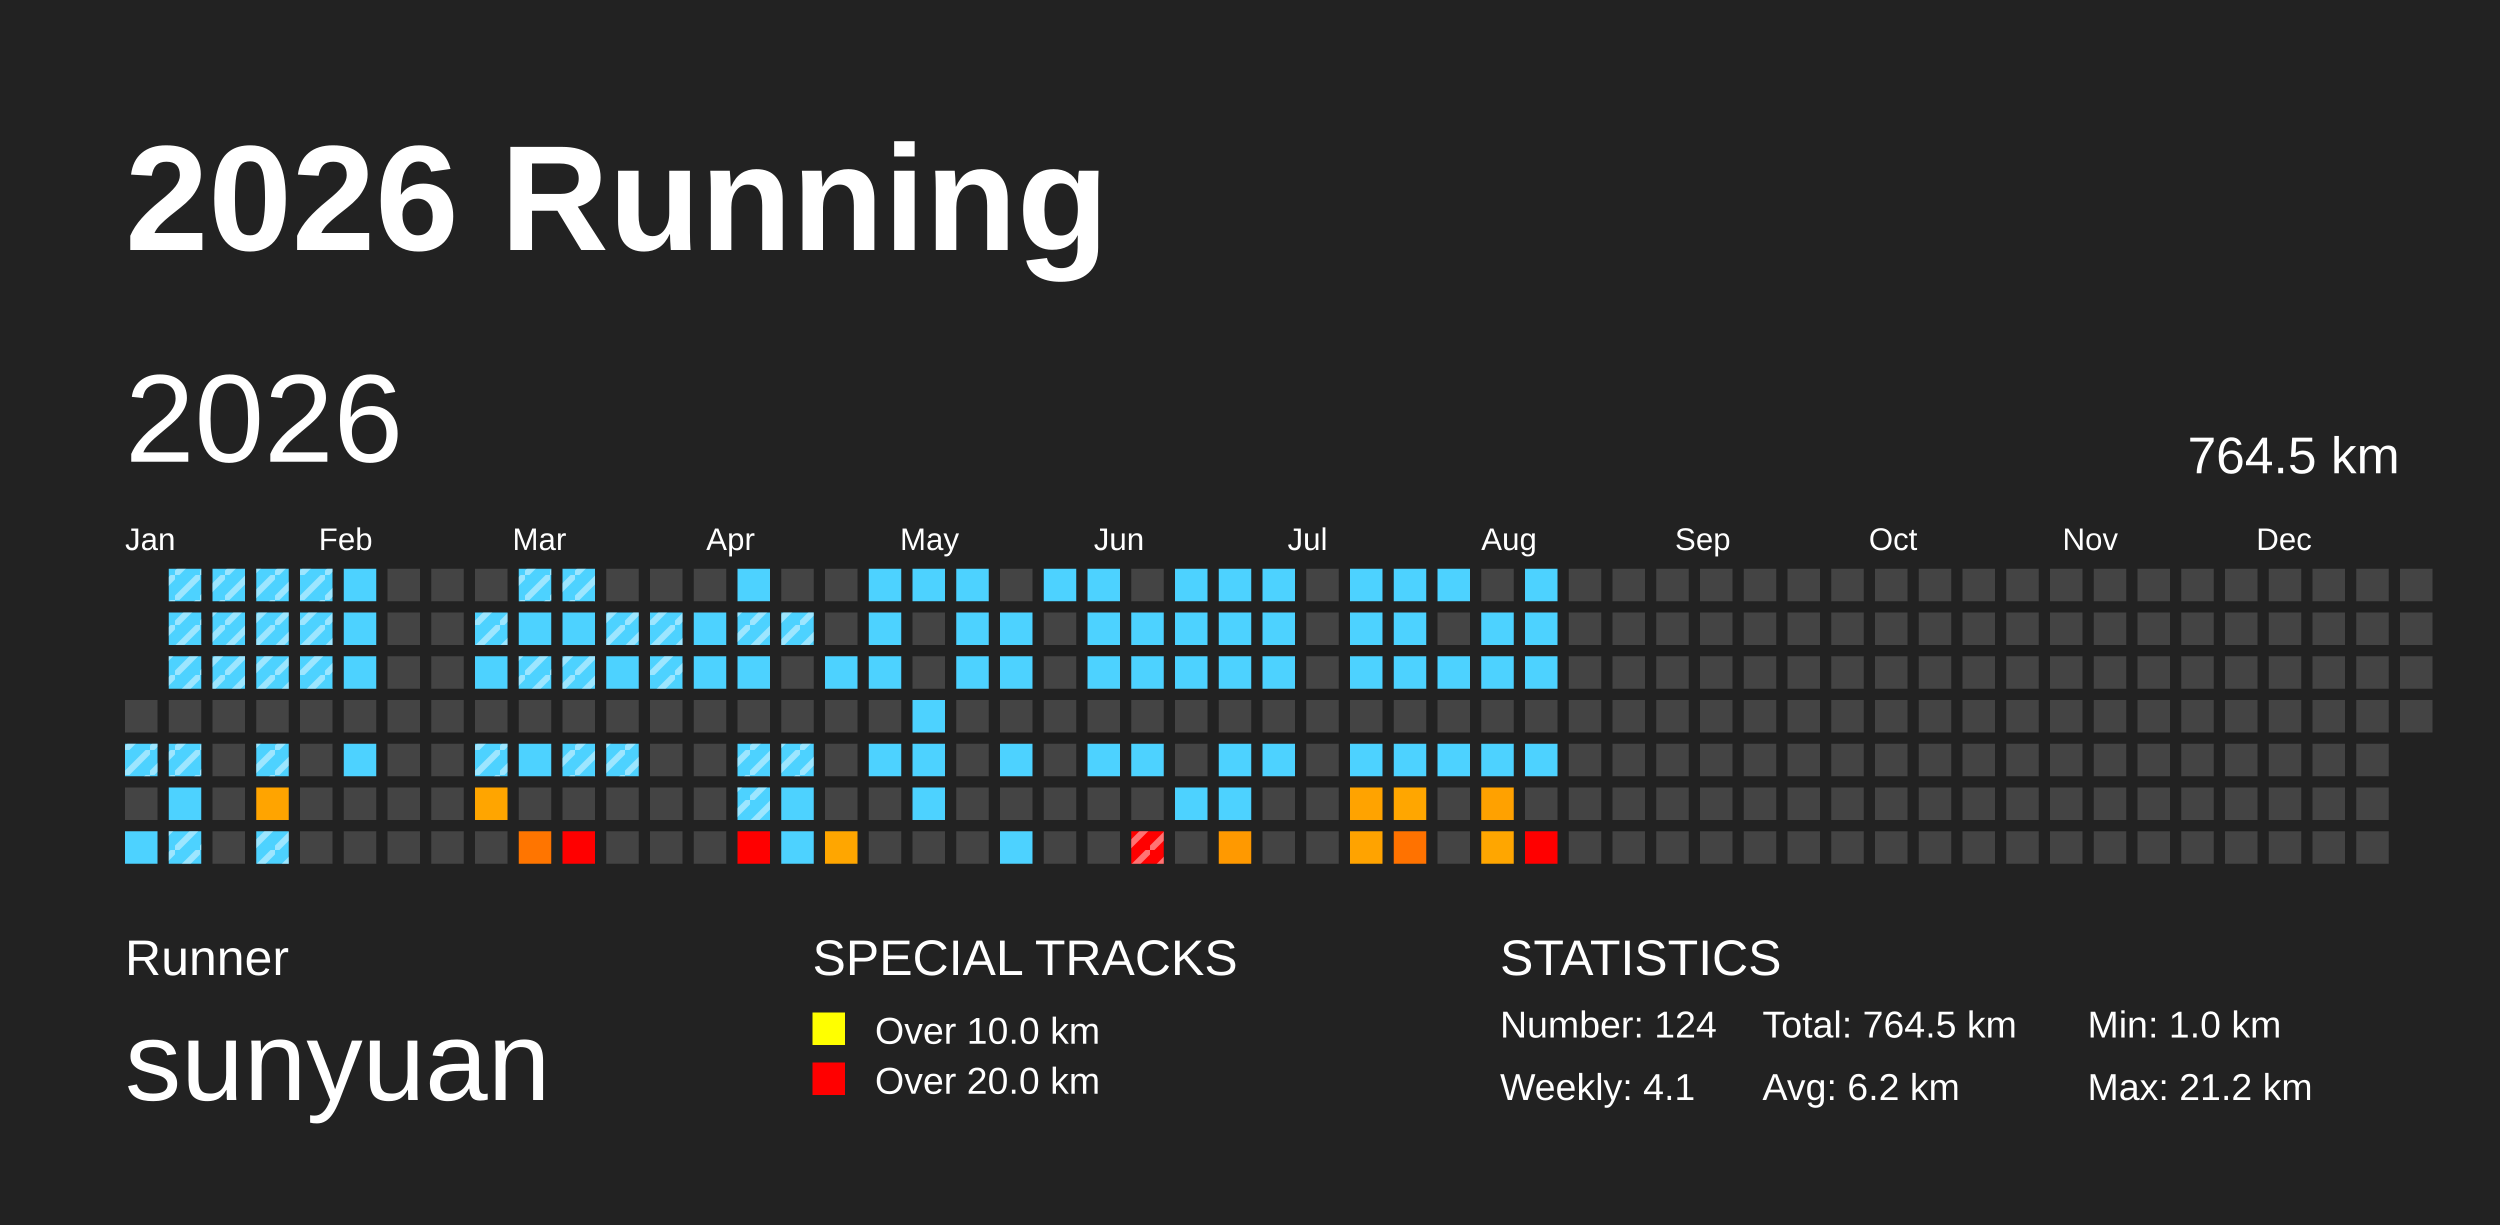
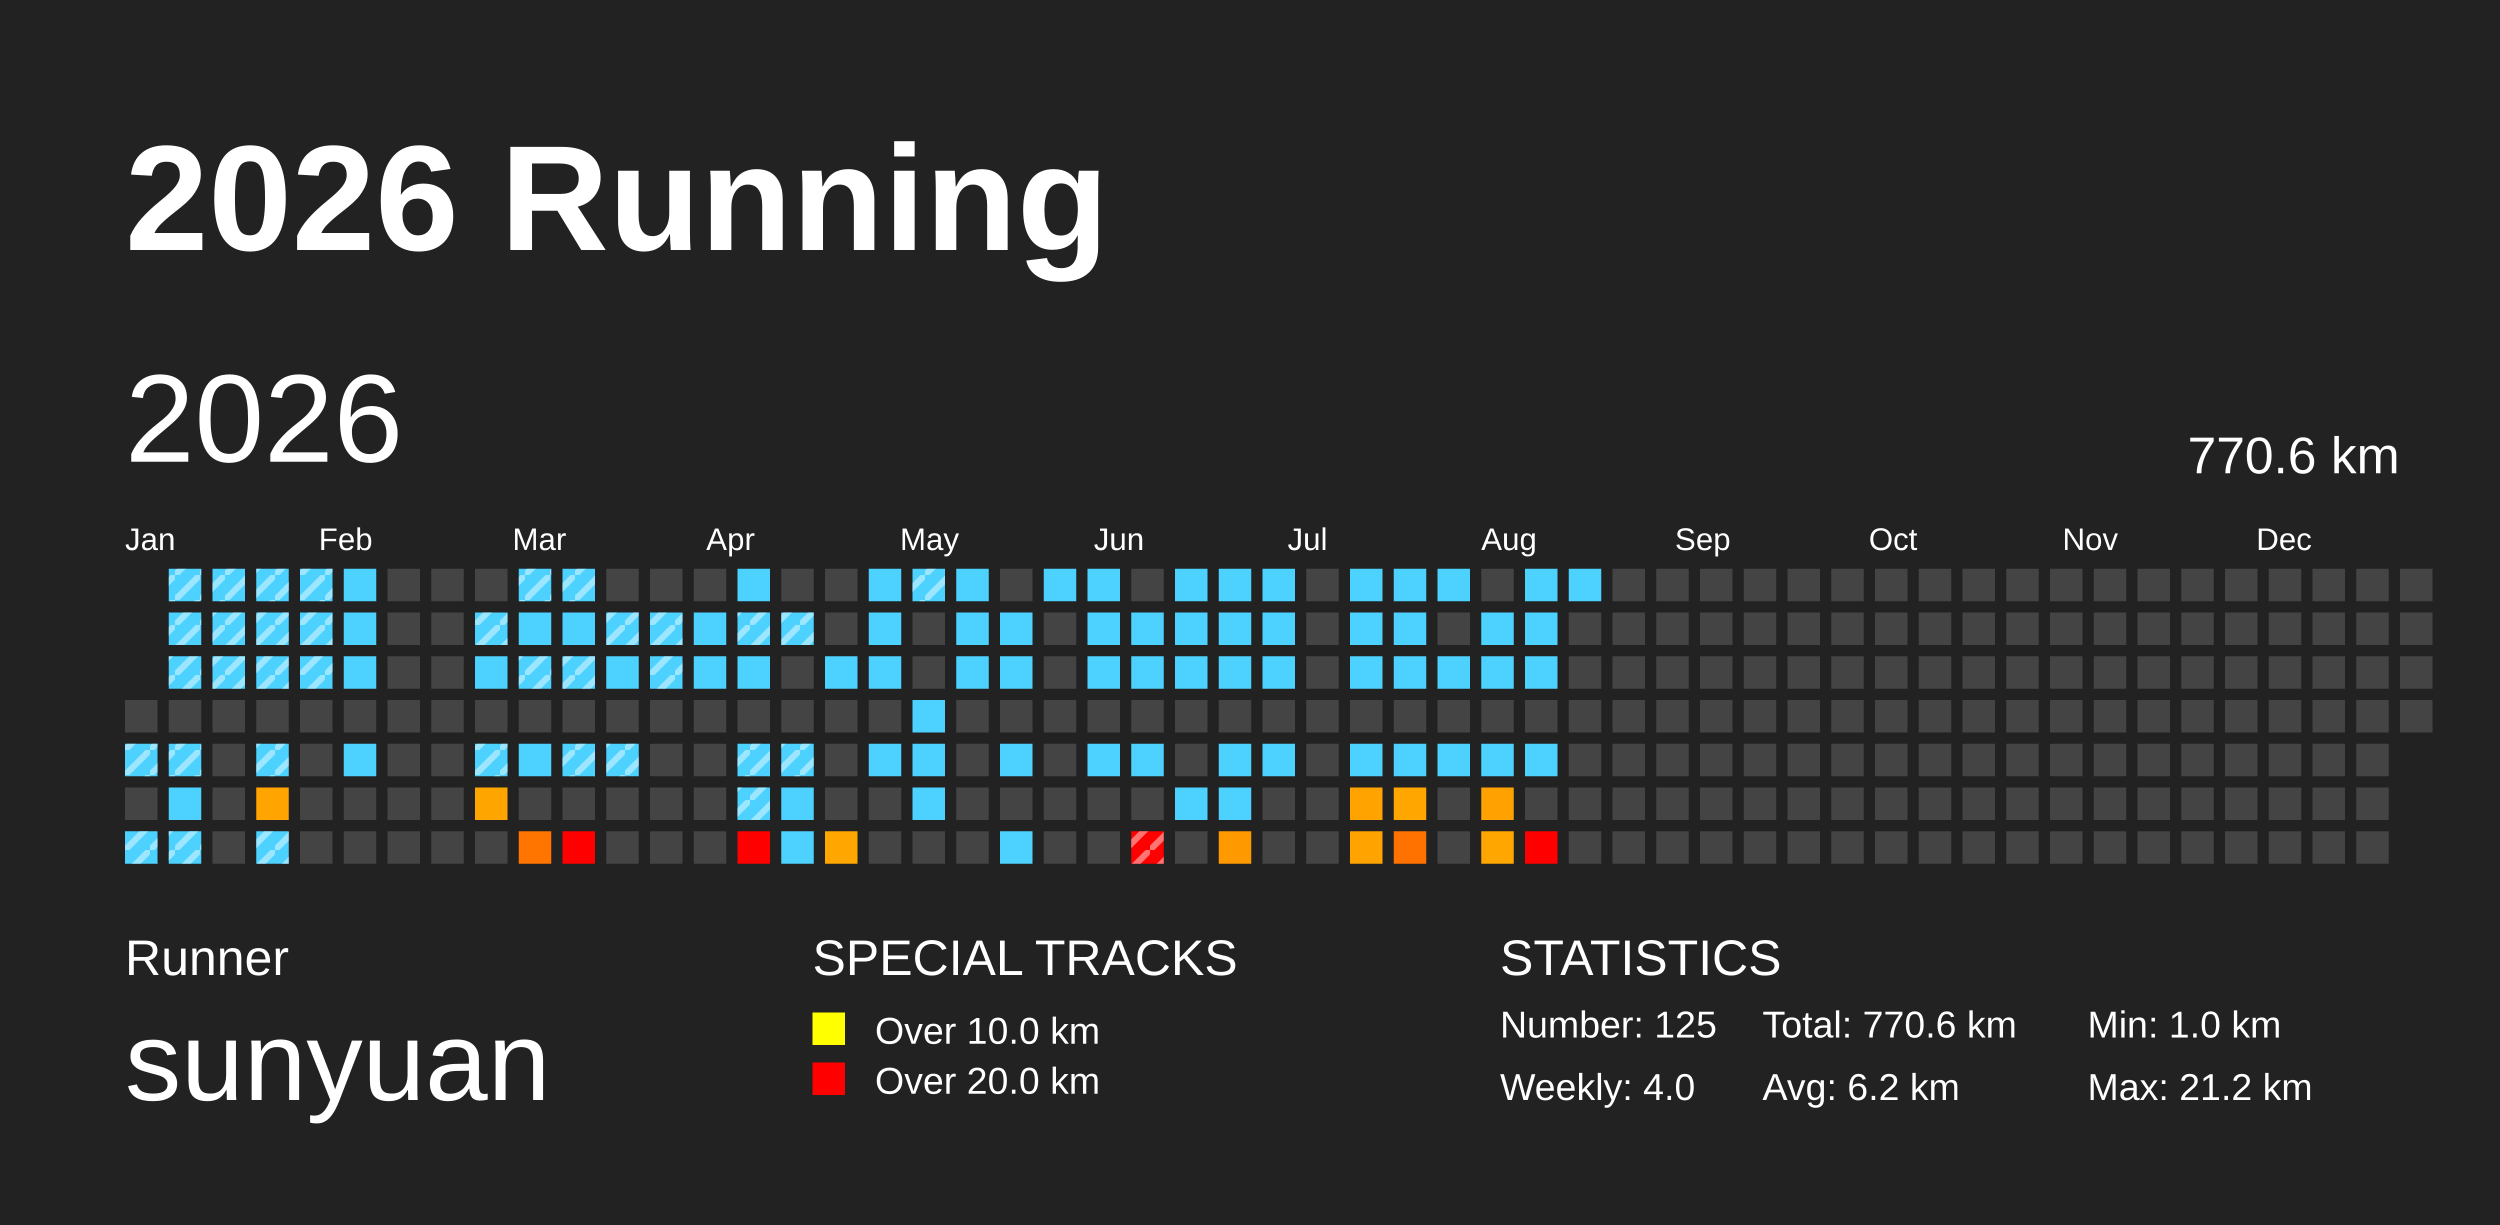
<svg xmlns="http://www.w3.org/2000/svg" baseProfile="full" height="98mm" version="1.1" viewBox="0,0,200,98" width="200mm">
  <defs>
    <pattern height="2" id="indoor-stripe" patternUnits="userSpaceOnUse" width="2">
      <line stroke="white" stroke-opacity="0.45" stroke-width="0.5" x1="0" x2="2" y1="2" y2="0" />
    </pattern>
  </defs>
  <rect fill="#222222" height="98" width="200" x="0" y="0" />
  <text fill="#FFFFFF" style="font-size:12px; font-family:Arial; font-weight:bold;" x="10" y="20">2026 Running</text>
  <text fill="#FFFFFF" style="font-size:4px; font-family:Arial" x="10" y="78">Runner</text>
  <text fill="#FFFFFF" style="font-size:9px; font-family:Arial" x="10" y="88">sunyuan</text>
  <text fill="#FFFFFF" style="font-size:4px; font-family:Arial" x="65" y="78">SPECIAL TRACKS</text>
  <rect fill="yellow" height="2.6" width="2.6" x="65" y="81" />
  <text fill="#FFFFFF" style="font-size:3px; font-family:Arial" x="70" y="83.5">Over 10.0 km</text>
  <rect fill="red" height="2.6" width="2.6" x="65" y="85" />
  <text fill="#FFFFFF" style="font-size:3px; font-family:Arial" x="70" y="87.5">Over 20.0 km</text>
  <text fill="#FFFFFF" style="font-size:4px; font-family:Arial" x="120" y="78">STATISTICS</text>
-   <text fill="#FFFFFF" style="font-size:3px; font-family:Arial" x="120" y="83">Number: 124</text>
-   <text fill="#FFFFFF" style="font-size:3px; font-family:Arial" x="120" y="88">Weekly: 4.1</text>
-   <text fill="#FFFFFF" style="font-size:3px; font-family:Arial" x="141" y="83">Total: 764.5 km</text>
+   <text fill="#FFFFFF" style="font-size:3px; font-family:Arial" x="120" y="83">Number: 125</text>
+   <text fill="#FFFFFF" style="font-size:3px; font-family:Arial" x="120" y="88">Weekly: 4.0</text>
+   <text fill="#FFFFFF" style="font-size:3px; font-family:Arial" x="141" y="83">Total: 770.6 km</text>
  <text fill="#FFFFFF" style="font-size:3px; font-family:Arial" x="141" y="88">Avg: 6.2 km</text>
  <text fill="#FFFFFF" style="font-size:3px; font-family:Arial" x="167" y="83">Min: 1.0 km</text>
  <text fill="#FFFFFF" style="font-size:3px; font-family:Arial" x="167" y="88">Max: 21.2 km</text>
  <text dominant-baseline="hanging" fill="#FFFFFF" style="font-size:10.0px; font-family:Arial;" x="10" y="30">2026</text>
-   <text dominant-baseline="hanging" fill="#FFFFFF" style="font-size:4.125px; font-family:Arial;" x="175" y="35">764.5 km</text>
+   <text dominant-baseline="hanging" fill="#FFFFFF" style="font-size:4.125px; font-family:Arial;" x="175" y="35">770.6 km</text>
  <text fill="#FFFFFF" style="font-size:2.5px; font-family:Arial" x="10.0" y="44">Jan</text>
  <text fill="#FFFFFF" style="font-size:2.5px; font-family:Arial" x="25.5" y="44">Feb</text>
  <text fill="#FFFFFF" style="font-size:2.5px; font-family:Arial" x="41.0" y="44">Mar</text>
  <text fill="#FFFFFF" style="font-size:2.5px; font-family:Arial" x="56.5" y="44">Apr</text>
  <text fill="#FFFFFF" style="font-size:2.5px; font-family:Arial" x="72.0" y="44">May</text>
  <text fill="#FFFFFF" style="font-size:2.5px; font-family:Arial" x="87.5" y="44">Jun</text>
  <text fill="#FFFFFF" style="font-size:2.5px; font-family:Arial" x="103.0" y="44">Jul</text>
  <text fill="#FFFFFF" style="font-size:2.5px; font-family:Arial" x="118.5" y="44">Aug</text>
  <text fill="#FFFFFF" style="font-size:2.5px; font-family:Arial" x="134.0" y="44">Sep</text>
  <text fill="#FFFFFF" style="font-size:2.5px; font-family:Arial" x="149.5" y="44">Oct</text>
  <text fill="#FFFFFF" style="font-size:2.5px; font-family:Arial" x="165.0" y="44">Nov</text>
  <text fill="#FFFFFF" style="font-size:2.5px; font-family:Arial" x="180.5" y="44">Dec</text>
  <rect fill="#444444" height="2.6" width="2.6" x="10.0" y="56.0" />
  <rect fill="#4dd2ff" height="2.6" width="2.6" x="10.0" y="59.5" />
  <rect fill="url(#indoor-stripe)" height="2.6" style="pointer-events: none;" width="2.6" x="10.0" y="59.5" />
  <rect fill="#444444" height="2.6" width="2.6" x="10.0" y="63.0" />
  <rect fill="#4dd2ff" height="2.6" width="2.6" x="10.0" y="66.5" />
+   <rect fill="url(#indoor-stripe)" height="2.6" style="pointer-events: none;" width="2.6" x="10.0" y="66.5" />
  <rect fill="#4dd2ff" height="2.6" width="2.6" x="13.5" y="45.5" />
  <rect fill="url(#indoor-stripe)" height="2.6" style="pointer-events: none;" width="2.6" x="13.5" y="45.5" />
  <rect fill="#4dd2ff" height="2.6" width="2.6" x="13.5" y="49.0" />
  <rect fill="url(#indoor-stripe)" height="2.6" style="pointer-events: none;" width="2.6" x="13.5" y="49.0" />
  <rect fill="#4dd2ff" height="2.6" width="2.6" x="13.5" y="52.5" />
  <rect fill="url(#indoor-stripe)" height="2.6" style="pointer-events: none;" width="2.6" x="13.5" y="52.5" />
  <rect fill="#444444" height="2.6" width="2.6" x="13.5" y="56.0" />
  <rect fill="#4dd2ff" height="2.6" width="2.6" x="13.5" y="59.5" />
  <rect fill="url(#indoor-stripe)" height="2.6" style="pointer-events: none;" width="2.6" x="13.5" y="59.5" />
  <rect fill="#4dd2ff" height="2.6" width="2.6" x="13.5" y="63.0" />
  <rect fill="#4dd2ff" height="2.6" width="2.6" x="13.5" y="66.5" />
  <rect fill="url(#indoor-stripe)" height="2.6" style="pointer-events: none;" width="2.6" x="13.5" y="66.5" />
  <rect fill="#4dd2ff" height="2.6" width="2.6" x="17.0" y="45.5" />
  <rect fill="url(#indoor-stripe)" height="2.6" style="pointer-events: none;" width="2.6" x="17.0" y="45.5" />
  <rect fill="#4dd2ff" height="2.6" width="2.6" x="17.0" y="49.0" />
  <rect fill="url(#indoor-stripe)" height="2.6" style="pointer-events: none;" width="2.6" x="17.0" y="49.0" />
  <rect fill="#4dd2ff" height="2.6" width="2.6" x="17.0" y="52.5" />
  <rect fill="url(#indoor-stripe)" height="2.6" style="pointer-events: none;" width="2.6" x="17.0" y="52.5" />
  <rect fill="#444444" height="2.6" width="2.6" x="17.0" y="56.0" />
  <rect fill="#444444" height="2.6" width="2.6" x="17.0" y="59.5" />
  <rect fill="#444444" height="2.6" width="2.6" x="17.0" y="63.0" />
  <rect fill="#444444" height="2.6" width="2.6" x="17.0" y="66.5" />
  <rect fill="#4dd2ff" height="2.6" width="2.6" x="20.5" y="45.5" />
  <rect fill="url(#indoor-stripe)" height="2.6" style="pointer-events: none;" width="2.6" x="20.5" y="45.5" />
  <rect fill="#4dd2ff" height="2.6" width="2.6" x="20.5" y="49.0" />
  <rect fill="url(#indoor-stripe)" height="2.6" style="pointer-events: none;" width="2.6" x="20.5" y="49.0" />
  <rect fill="#4dd2ff" height="2.6" width="2.6" x="20.5" y="52.5" />
  <rect fill="url(#indoor-stripe)" height="2.6" style="pointer-events: none;" width="2.6" x="20.5" y="52.5" />
  <rect fill="#444444" height="2.6" width="2.6" x="20.5" y="56.0" />
  <rect fill="#4dd2ff" height="2.6" width="2.6" x="20.5" y="59.5" />
  <rect fill="url(#indoor-stripe)" height="2.6" style="pointer-events: none;" width="2.6" x="20.5" y="59.5" />
  <rect fill="#ffa400" height="2.6" width="2.6" x="20.5" y="63.0" />
  <rect fill="#4dd2ff" height="2.6" width="2.6" x="20.5" y="66.5" />
  <rect fill="url(#indoor-stripe)" height="2.6" style="pointer-events: none;" width="2.6" x="20.5" y="66.5" />
  <rect fill="#4dd2ff" height="2.6" width="2.6" x="24.0" y="45.5" />
  <rect fill="url(#indoor-stripe)" height="2.6" style="pointer-events: none;" width="2.6" x="24.0" y="45.5" />
  <rect fill="#4dd2ff" height="2.6" width="2.6" x="24.0" y="49.0" />
  <rect fill="url(#indoor-stripe)" height="2.6" style="pointer-events: none;" width="2.6" x="24.0" y="49.0" />
  <rect fill="#4dd2ff" height="2.6" width="2.6" x="24.0" y="52.5" />
  <rect fill="url(#indoor-stripe)" height="2.6" style="pointer-events: none;" width="2.6" x="24.0" y="52.5" />
  <rect fill="#444444" height="2.6" width="2.6" x="24.0" y="56.0" />
  <rect fill="#444444" height="2.6" width="2.6" x="24.0" y="59.5" />
  <rect fill="#444444" height="2.6" width="2.6" x="24.0" y="63.0" />
  <rect fill="#444444" height="2.6" width="2.6" x="24.0" y="66.5" />
  <rect fill="#4dd2ff" height="2.6" width="2.6" x="27.5" y="45.5" />
  <rect fill="#4dd2ff" height="2.6" width="2.6" x="27.5" y="49.0" />
  <rect fill="#4dd2ff" height="2.6" width="2.6" x="27.5" y="52.5" />
  <rect fill="#444444" height="2.6" width="2.6" x="27.5" y="56.0" />
  <rect fill="#4dd2ff" height="2.6" width="2.6" x="27.5" y="59.5" />
  <rect fill="#444444" height="2.6" width="2.6" x="27.5" y="63.0" />
  <rect fill="#444444" height="2.6" width="2.6" x="27.5" y="66.5" />
  <rect fill="#444444" height="2.6" width="2.6" x="31.0" y="45.5" />
  <rect fill="#444444" height="2.6" width="2.6" x="31.0" y="49.0" />
  <rect fill="#444444" height="2.6" width="2.6" x="31.0" y="52.5" />
  <rect fill="#444444" height="2.6" width="2.6" x="31.0" y="56.0" />
  <rect fill="#444444" height="2.6" width="2.6" x="31.0" y="59.5" />
  <rect fill="#444444" height="2.6" width="2.6" x="31.0" y="63.0" />
  <rect fill="#444444" height="2.6" width="2.6" x="31.0" y="66.5" />
  <rect fill="#444444" height="2.6" width="2.6" x="34.5" y="45.5" />
  <rect fill="#444444" height="2.6" width="2.6" x="34.5" y="49.0" />
  <rect fill="#444444" height="2.6" width="2.6" x="34.5" y="52.5" />
  <rect fill="#444444" height="2.6" width="2.6" x="34.5" y="56.0" />
  <rect fill="#444444" height="2.6" width="2.6" x="34.5" y="59.5" />
  <rect fill="#444444" height="2.6" width="2.6" x="34.5" y="63.0" />
  <rect fill="#444444" height="2.6" width="2.6" x="34.5" y="66.5" />
  <rect fill="#444444" height="2.6" width="2.6" x="38.0" y="45.5" />
  <rect fill="#4dd2ff" height="2.6" width="2.6" x="38.0" y="49.0" />
  <rect fill="url(#indoor-stripe)" height="2.6" style="pointer-events: none;" width="2.6" x="38.0" y="49.0" />
  <rect fill="#4dd2ff" height="2.6" width="2.6" x="38.0" y="52.5" />
  <rect fill="#444444" height="2.6" width="2.6" x="38.0" y="56.0" />
  <rect fill="#4dd2ff" height="2.6" width="2.6" x="38.0" y="59.5" />
  <rect fill="url(#indoor-stripe)" height="2.6" style="pointer-events: none;" width="2.6" x="38.0" y="59.5" />
  <rect fill="#ffa500" height="2.6" width="2.6" x="38.0" y="63.0" />
  <rect fill="#444444" height="2.6" width="2.6" x="38.0" y="66.5" />
  <rect fill="#4dd2ff" height="2.6" width="2.6" x="41.5" y="45.5" />
  <rect fill="url(#indoor-stripe)" height="2.6" style="pointer-events: none;" width="2.6" x="41.5" y="45.5" />
  <rect fill="#4dd2ff" height="2.6" width="2.6" x="41.5" y="49.0" />
  <rect fill="#4dd2ff" height="2.6" width="2.6" x="41.5" y="52.5" />
  <rect fill="url(#indoor-stripe)" height="2.6" style="pointer-events: none;" width="2.6" x="41.5" y="52.5" />
  <rect fill="#444444" height="2.6" width="2.6" x="41.5" y="56.0" />
  <rect fill="#4dd2ff" height="2.6" width="2.6" x="41.5" y="59.5" />
  <rect fill="#444444" height="2.6" width="2.6" x="41.5" y="63.0" />
  <rect fill="#ff7500" height="2.6" width="2.6" x="41.5" y="66.5" />
  <rect fill="#4dd2ff" height="2.6" width="2.6" x="45.0" y="45.5" />
  <rect fill="url(#indoor-stripe)" height="2.6" style="pointer-events: none;" width="2.6" x="45.0" y="45.5" />
  <rect fill="#4dd2ff" height="2.6" width="2.6" x="45.0" y="49.0" />
  <rect fill="#4dd2ff" height="2.6" width="2.6" x="45.0" y="52.5" />
  <rect fill="url(#indoor-stripe)" height="2.6" style="pointer-events: none;" width="2.6" x="45.0" y="52.5" />
  <rect fill="#444444" height="2.6" width="2.6" x="45.0" y="56.0" />
  <rect fill="#4dd2ff" height="2.6" width="2.6" x="45.0" y="59.5" />
  <rect fill="url(#indoor-stripe)" height="2.6" style="pointer-events: none;" width="2.6" x="45.0" y="59.5" />
  <rect fill="#444444" height="2.6" width="2.6" x="45.0" y="63.0" />
  <rect fill="red" height="2.6" width="2.6" x="45.0" y="66.5" />
  <rect fill="#444444" height="2.6" width="2.6" x="48.5" y="45.5" />
  <rect fill="#4dd2ff" height="2.6" width="2.6" x="48.5" y="49.0" />
  <rect fill="url(#indoor-stripe)" height="2.6" style="pointer-events: none;" width="2.6" x="48.5" y="49.0" />
  <rect fill="#4dd2ff" height="2.6" width="2.6" x="48.5" y="52.5" />
  <rect fill="#444444" height="2.6" width="2.6" x="48.5" y="56.0" />
  <rect fill="#4dd2ff" height="2.6" width="2.6" x="48.5" y="59.5" />
  <rect fill="url(#indoor-stripe)" height="2.6" style="pointer-events: none;" width="2.6" x="48.5" y="59.5" />
  <rect fill="#444444" height="2.6" width="2.6" x="48.5" y="63.0" />
  <rect fill="#444444" height="2.6" width="2.6" x="48.5" y="66.5" />
  <rect fill="#444444" height="2.6" width="2.6" x="52.0" y="45.5" />
  <rect fill="#4dd2ff" height="2.6" width="2.6" x="52.0" y="49.0" />
  <rect fill="url(#indoor-stripe)" height="2.6" style="pointer-events: none;" width="2.6" x="52.0" y="49.0" />
  <rect fill="#4dd2ff" height="2.6" width="2.6" x="52.0" y="52.5" />
  <rect fill="url(#indoor-stripe)" height="2.6" style="pointer-events: none;" width="2.6" x="52.0" y="52.5" />
  <rect fill="#444444" height="2.6" width="2.6" x="52.0" y="56.0" />
  <rect fill="#444444" height="2.6" width="2.6" x="52.0" y="59.5" />
  <rect fill="#444444" height="2.6" width="2.6" x="52.0" y="63.0" />
  <rect fill="#444444" height="2.6" width="2.6" x="52.0" y="66.5" />
  <rect fill="#444444" height="2.6" width="2.6" x="55.5" y="45.5" />
  <rect fill="#4dd2ff" height="2.6" width="2.6" x="55.5" y="49.0" />
  <rect fill="#4dd2ff" height="2.6" width="2.6" x="55.5" y="52.5" />
  <rect fill="#444444" height="2.6" width="2.6" x="55.5" y="56.0" />
  <rect fill="#444444" height="2.6" width="2.6" x="55.5" y="59.5" />
  <rect fill="#444444" height="2.6" width="2.6" x="55.5" y="63.0" />
  <rect fill="#444444" height="2.6" width="2.6" x="55.5" y="66.5" />
  <rect fill="#4dd2ff" height="2.6" width="2.6" x="59.0" y="45.5" />
  <rect fill="#4dd2ff" height="2.6" width="2.6" x="59.0" y="49.0" />
  <rect fill="url(#indoor-stripe)" height="2.6" style="pointer-events: none;" width="2.6" x="59.0" y="49.0" />
  <rect fill="#4dd2ff" height="2.6" width="2.6" x="59.0" y="52.5" />
  <rect fill="#444444" height="2.6" width="2.6" x="59.0" y="56.0" />
  <rect fill="#4dd2ff" height="2.6" width="2.6" x="59.0" y="59.5" />
  <rect fill="url(#indoor-stripe)" height="2.6" style="pointer-events: none;" width="2.6" x="59.0" y="59.5" />
  <rect fill="#4dd2ff" height="2.6" width="2.6" x="59.0" y="63.0" />
  <rect fill="url(#indoor-stripe)" height="2.6" style="pointer-events: none;" width="2.6" x="59.0" y="63.0" />
  <rect fill="red" height="2.6" width="2.6" x="59.0" y="66.5" />
  <rect fill="#444444" height="2.6" width="2.6" x="62.5" y="45.5" />
  <rect fill="#4dd2ff" height="2.6" width="2.6" x="62.5" y="49.0" />
  <rect fill="url(#indoor-stripe)" height="2.6" style="pointer-events: none;" width="2.6" x="62.5" y="49.0" />
  <rect fill="#444444" height="2.6" width="2.6" x="62.5" y="52.5" />
  <rect fill="#444444" height="2.6" width="2.6" x="62.5" y="56.0" />
  <rect fill="#4dd2ff" height="2.6" width="2.6" x="62.5" y="59.5" />
  <rect fill="url(#indoor-stripe)" height="2.6" style="pointer-events: none;" width="2.6" x="62.5" y="59.5" />
  <rect fill="#4dd2ff" height="2.6" width="2.6" x="62.5" y="63.0" />
  <rect fill="#4dd2ff" height="2.6" width="2.6" x="62.5" y="66.5" />
  <rect fill="#444444" height="2.6" width="2.6" x="66.0" y="45.5" />
  <rect fill="#444444" height="2.6" width="2.6" x="66.0" y="49.0" />
  <rect fill="#4dd2ff" height="2.6" width="2.6" x="66.0" y="52.5" />
  <rect fill="#444444" height="2.6" width="2.6" x="66.0" y="56.0" />
  <rect fill="#444444" height="2.6" width="2.6" x="66.0" y="59.5" />
  <rect fill="#444444" height="2.6" width="2.6" x="66.0" y="63.0" />
  <rect fill="#ffa600" height="2.6" width="2.6" x="66.0" y="66.5" />
  <rect fill="#4dd2ff" height="2.6" width="2.6" x="69.5" y="45.5" />
  <rect fill="#4dd2ff" height="2.6" width="2.6" x="69.5" y="49.0" />
  <rect fill="#4dd2ff" height="2.6" width="2.6" x="69.5" y="52.5" />
  <rect fill="#444444" height="2.6" width="2.6" x="69.5" y="56.0" />
  <rect fill="#4dd2ff" height="2.6" width="2.6" x="69.5" y="59.5" />
  <rect fill="#444444" height="2.6" width="2.6" x="69.5" y="63.0" />
  <rect fill="#444444" height="2.6" width="2.6" x="69.5" y="66.5" />
  <rect fill="#4dd2ff" height="2.6" width="2.6" x="73.0" y="45.5" />
+   <rect fill="url(#indoor-stripe)" height="2.6" style="pointer-events: none;" width="2.6" x="73.0" y="45.5" />
  <rect fill="#444444" height="2.6" width="2.6" x="73.0" y="49.0" />
  <rect fill="#444444" height="2.6" width="2.6" x="73.0" y="52.5" />
  <rect fill="#4dd2ff" height="2.6" width="2.6" x="73.0" y="56.0" />
  <rect fill="#4dd2ff" height="2.6" width="2.6" x="73.0" y="59.5" />
  <rect fill="#4dd2ff" height="2.6" width="2.6" x="73.0" y="63.0" />
  <rect fill="#444444" height="2.6" width="2.6" x="73.0" y="66.5" />
  <rect fill="#4dd2ff" height="2.6" width="2.6" x="76.5" y="45.5" />
  <rect fill="#4dd2ff" height="2.6" width="2.6" x="76.5" y="49.0" />
  <rect fill="#4dd2ff" height="2.6" width="2.6" x="76.5" y="52.5" />
  <rect fill="#444444" height="2.6" width="2.6" x="76.5" y="56.0" />
  <rect fill="#444444" height="2.6" width="2.6" x="76.5" y="59.5" />
  <rect fill="#444444" height="2.6" width="2.6" x="76.5" y="63.0" />
  <rect fill="#444444" height="2.6" width="2.6" x="76.5" y="66.5" />
  <rect fill="#444444" height="2.6" width="2.6" x="80.0" y="45.5" />
  <rect fill="#4dd2ff" height="2.6" width="2.6" x="80.0" y="49.0" />
  <rect fill="#4dd2ff" height="2.6" width="2.6" x="80.0" y="52.5" />
  <rect fill="#444444" height="2.6" width="2.6" x="80.0" y="56.0" />
  <rect fill="#4dd2ff" height="2.6" width="2.6" x="80.0" y="59.5" />
  <rect fill="#444444" height="2.6" width="2.6" x="80.0" y="63.0" />
  <rect fill="#4dd2ff" height="2.6" width="2.6" x="80.0" y="66.5" />
  <rect fill="#4dd2ff" height="2.6" width="2.6" x="83.5" y="45.5" />
  <rect fill="#444444" height="2.6" width="2.6" x="83.5" y="49.0" />
  <rect fill="#444444" height="2.6" width="2.6" x="83.5" y="52.5" />
  <rect fill="#444444" height="2.6" width="2.6" x="83.5" y="56.0" />
  <rect fill="#444444" height="2.6" width="2.6" x="83.5" y="59.5" />
  <rect fill="#444444" height="2.6" width="2.6" x="83.5" y="63.0" />
  <rect fill="#444444" height="2.6" width="2.6" x="83.5" y="66.5" />
  <rect fill="#4dd2ff" height="2.6" width="2.6" x="87.0" y="45.5" />
  <rect fill="#4dd2ff" height="2.6" width="2.6" x="87.0" y="49.0" />
  <rect fill="#4dd2ff" height="2.6" width="2.6" x="87.0" y="52.5" />
  <rect fill="#444444" height="2.6" width="2.6" x="87.0" y="56.0" />
  <rect fill="#4dd2ff" height="2.6" width="2.6" x="87.0" y="59.5" />
  <rect fill="#444444" height="2.6" width="2.6" x="87.0" y="63.0" />
  <rect fill="#444444" height="2.6" width="2.6" x="87.0" y="66.5" />
  <rect fill="#444444" height="2.6" width="2.6" x="90.5" y="45.5" />
  <rect fill="#4dd2ff" height="2.6" width="2.6" x="90.5" y="49.0" />
  <rect fill="#4dd2ff" height="2.6" width="2.6" x="90.5" y="52.5" />
  <rect fill="#444444" height="2.6" width="2.6" x="90.5" y="56.0" />
  <rect fill="#4dd2ff" height="2.6" width="2.6" x="90.5" y="59.5" />
  <rect fill="#444444" height="2.6" width="2.6" x="90.5" y="63.0" />
  <rect fill="red" height="2.6" width="2.6" x="90.5" y="66.5" />
  <rect fill="url(#indoor-stripe)" height="2.6" style="pointer-events: none;" width="2.6" x="90.5" y="66.5" />
  <rect fill="#4dd2ff" height="2.6" width="2.6" x="94.0" y="45.5" />
  <rect fill="#4dd2ff" height="2.6" width="2.6" x="94.0" y="49.0" />
  <rect fill="#4dd2ff" height="2.6" width="2.6" x="94.0" y="52.5" />
  <rect fill="#444444" height="2.6" width="2.6" x="94.0" y="56.0" />
  <rect fill="#444444" height="2.6" width="2.6" x="94.0" y="59.5" />
  <rect fill="#4dd2ff" height="2.6" width="2.6" x="94.0" y="63.0" />
  <rect fill="#444444" height="2.6" width="2.6" x="94.0" y="66.5" />
  <rect fill="#4dd2ff" height="2.6" width="2.6" x="97.5" y="45.5" />
  <rect fill="#4dd2ff" height="2.6" width="2.6" x="97.5" y="49.0" />
  <rect fill="#4dd2ff" height="2.6" width="2.6" x="97.5" y="52.5" />
  <rect fill="#444444" height="2.6" width="2.6" x="97.5" y="56.0" />
  <rect fill="#4dd2ff" height="2.6" width="2.6" x="97.5" y="59.5" />
  <rect fill="#4dd2ff" height="2.6" width="2.6" x="97.5" y="63.0" />
  <rect fill="#ff9900" height="2.6" width="2.6" x="97.5" y="66.5" />
  <rect fill="#4dd2ff" height="2.6" width="2.6" x="101.0" y="45.5" />
  <rect fill="#4dd2ff" height="2.6" width="2.6" x="101.0" y="49.0" />
  <rect fill="#4dd2ff" height="2.6" width="2.6" x="101.0" y="52.5" />
  <rect fill="#444444" height="2.6" width="2.6" x="101.0" y="56.0" />
  <rect fill="#4dd2ff" height="2.6" width="2.6" x="101.0" y="59.5" />
  <rect fill="#444444" height="2.6" width="2.6" x="101.0" y="63.0" />
  <rect fill="#444444" height="2.6" width="2.6" x="101.0" y="66.5" />
  <rect fill="#444444" height="2.6" width="2.6" x="104.5" y="45.5" />
  <rect fill="#444444" height="2.6" width="2.6" x="104.5" y="49.0" />
  <rect fill="#444444" height="2.6" width="2.6" x="104.5" y="52.5" />
  <rect fill="#444444" height="2.6" width="2.6" x="104.5" y="56.0" />
  <rect fill="#444444" height="2.6" width="2.6" x="104.5" y="59.5" />
  <rect fill="#444444" height="2.6" width="2.6" x="104.5" y="63.0" />
  <rect fill="#444444" height="2.6" width="2.6" x="104.5" y="66.5" />
  <rect fill="#4dd2ff" height="2.6" width="2.6" x="108.0" y="45.5" />
  <rect fill="#4dd2ff" height="2.6" width="2.6" x="108.0" y="49.0" />
  <rect fill="#4dd2ff" height="2.6" width="2.6" x="108.0" y="52.5" />
  <rect fill="#444444" height="2.6" width="2.6" x="108.0" y="56.0" />
  <rect fill="#4dd2ff" height="2.6" width="2.6" x="108.0" y="59.5" />
  <rect fill="#ffa300" height="2.6" width="2.6" x="108.0" y="63.0" />
  <rect fill="#ffa300" height="2.6" width="2.6" x="108.0" y="66.5" />
  <rect fill="#4dd2ff" height="2.6" width="2.6" x="111.5" y="45.5" />
  <rect fill="#4dd2ff" height="2.6" width="2.6" x="111.5" y="49.0" />
  <rect fill="#4dd2ff" height="2.6" width="2.6" x="111.5" y="52.5" />
  <rect fill="#444444" height="2.6" width="2.6" x="111.5" y="56.0" />
  <rect fill="#4dd2ff" height="2.6" width="2.6" x="111.5" y="59.5" />
  <rect fill="#ffa600" height="2.6" width="2.6" x="111.5" y="63.0" />
  <rect fill="#ff7200" height="2.6" width="2.6" x="111.5" y="66.5" />
  <rect fill="#4dd2ff" height="2.6" width="2.6" x="115.0" y="45.5" />
  <rect fill="#444444" height="2.6" width="2.6" x="115.0" y="49.0" />
  <rect fill="#4dd2ff" height="2.6" width="2.6" x="115.0" y="52.5" />
  <rect fill="#444444" height="2.6" width="2.6" x="115.0" y="56.0" />
  <rect fill="#4dd2ff" height="2.6" width="2.6" x="115.0" y="59.5" />
  <rect fill="#444444" height="2.6" width="2.6" x="115.0" y="63.0" />
  <rect fill="#444444" height="2.6" width="2.6" x="115.0" y="66.5" />
  <rect fill="#444444" height="2.6" width="2.6" x="118.5" y="45.5" />
  <rect fill="#4dd2ff" height="2.6" width="2.6" x="118.5" y="49.0" />
  <rect fill="#4dd2ff" height="2.6" width="2.6" x="118.5" y="52.5" />
  <rect fill="#444444" height="2.6" width="2.6" x="118.5" y="56.0" />
  <rect fill="#4dd2ff" height="2.6" width="2.6" x="118.5" y="59.5" />
  <rect fill="#ffa100" height="2.6" width="2.6" x="118.5" y="63.0" />
  <rect fill="#ffa600" height="2.6" width="2.6" x="118.5" y="66.5" />
  <rect fill="#4dd2ff" height="2.6" width="2.6" x="122.0" y="45.5" />
  <rect fill="#4dd2ff" height="2.6" width="2.6" x="122.0" y="49.0" />
  <rect fill="#4dd2ff" height="2.6" width="2.6" x="122.0" y="52.5" />
  <rect fill="#444444" height="2.6" width="2.6" x="122.0" y="56.0" />
  <rect fill="#4dd2ff" height="2.6" width="2.6" x="122.0" y="59.5" />
  <rect fill="#444444" height="2.6" width="2.6" x="122.0" y="63.0" />
  <rect fill="red" height="2.6" width="2.6" x="122.0" y="66.5" />
-   <rect fill="#444444" height="2.6" width="2.6" x="125.5" y="45.5" />
+   <rect fill="#4dd2ff" height="2.6" width="2.6" x="125.5" y="45.5" />
  <rect fill="#444444" height="2.6" width="2.6" x="125.5" y="49.0" />
  <rect fill="#444444" height="2.6" width="2.6" x="125.5" y="52.5" />
  <rect fill="#444444" height="2.6" width="2.6" x="125.5" y="56.0" />
  <rect fill="#444444" height="2.6" width="2.6" x="125.5" y="59.5" />
  <rect fill="#444444" height="2.6" width="2.6" x="125.5" y="63.0" />
  <rect fill="#444444" height="2.6" width="2.6" x="125.5" y="66.5" />
  <rect fill="#444444" height="2.6" width="2.6" x="129.0" y="45.5" />
  <rect fill="#444444" height="2.6" width="2.6" x="129.0" y="49.0" />
  <rect fill="#444444" height="2.6" width="2.6" x="129.0" y="52.5" />
  <rect fill="#444444" height="2.6" width="2.6" x="129.0" y="56.0" />
  <rect fill="#444444" height="2.6" width="2.6" x="129.0" y="59.5" />
  <rect fill="#444444" height="2.6" width="2.6" x="129.0" y="63.0" />
  <rect fill="#444444" height="2.6" width="2.6" x="129.0" y="66.5" />
  <rect fill="#444444" height="2.6" width="2.6" x="132.5" y="45.5" />
  <rect fill="#444444" height="2.6" width="2.6" x="132.5" y="49.0" />
  <rect fill="#444444" height="2.6" width="2.6" x="132.5" y="52.5" />
  <rect fill="#444444" height="2.6" width="2.6" x="132.5" y="56.0" />
  <rect fill="#444444" height="2.6" width="2.6" x="132.5" y="59.5" />
  <rect fill="#444444" height="2.6" width="2.6" x="132.5" y="63.0" />
  <rect fill="#444444" height="2.6" width="2.6" x="132.5" y="66.5" />
  <rect fill="#444444" height="2.6" width="2.6" x="136.0" y="45.5" />
  <rect fill="#444444" height="2.6" width="2.6" x="136.0" y="49.0" />
  <rect fill="#444444" height="2.6" width="2.6" x="136.0" y="52.5" />
  <rect fill="#444444" height="2.6" width="2.6" x="136.0" y="56.0" />
  <rect fill="#444444" height="2.6" width="2.6" x="136.0" y="59.5" />
  <rect fill="#444444" height="2.6" width="2.6" x="136.0" y="63.0" />
  <rect fill="#444444" height="2.6" width="2.6" x="136.0" y="66.5" />
  <rect fill="#444444" height="2.6" width="2.6" x="139.5" y="45.5" />
  <rect fill="#444444" height="2.6" width="2.6" x="139.5" y="49.0" />
  <rect fill="#444444" height="2.6" width="2.6" x="139.5" y="52.5" />
  <rect fill="#444444" height="2.6" width="2.6" x="139.5" y="56.0" />
  <rect fill="#444444" height="2.6" width="2.6" x="139.5" y="59.5" />
  <rect fill="#444444" height="2.6" width="2.6" x="139.5" y="63.0" />
  <rect fill="#444444" height="2.6" width="2.6" x="139.5" y="66.5" />
  <rect fill="#444444" height="2.6" width="2.6" x="143.0" y="45.5" />
  <rect fill="#444444" height="2.6" width="2.6" x="143.0" y="49.0" />
  <rect fill="#444444" height="2.6" width="2.6" x="143.0" y="52.5" />
  <rect fill="#444444" height="2.6" width="2.6" x="143.0" y="56.0" />
  <rect fill="#444444" height="2.6" width="2.6" x="143.0" y="59.5" />
  <rect fill="#444444" height="2.6" width="2.6" x="143.0" y="63.0" />
  <rect fill="#444444" height="2.6" width="2.6" x="143.0" y="66.5" />
  <rect fill="#444444" height="2.6" width="2.6" x="146.5" y="45.5" />
  <rect fill="#444444" height="2.6" width="2.6" x="146.5" y="49.0" />
  <rect fill="#444444" height="2.6" width="2.6" x="146.5" y="52.5" />
  <rect fill="#444444" height="2.6" width="2.6" x="146.5" y="56.0" />
  <rect fill="#444444" height="2.6" width="2.6" x="146.5" y="59.5" />
  <rect fill="#444444" height="2.6" width="2.6" x="146.5" y="63.0" />
  <rect fill="#444444" height="2.6" width="2.6" x="146.5" y="66.5" />
  <rect fill="#444444" height="2.6" width="2.6" x="150.0" y="45.5" />
  <rect fill="#444444" height="2.6" width="2.6" x="150.0" y="49.0" />
  <rect fill="#444444" height="2.6" width="2.6" x="150.0" y="52.5" />
  <rect fill="#444444" height="2.6" width="2.6" x="150.0" y="56.0" />
  <rect fill="#444444" height="2.6" width="2.6" x="150.0" y="59.5" />
  <rect fill="#444444" height="2.6" width="2.6" x="150.0" y="63.0" />
  <rect fill="#444444" height="2.6" width="2.6" x="150.0" y="66.5" />
  <rect fill="#444444" height="2.6" width="2.6" x="153.5" y="45.5" />
  <rect fill="#444444" height="2.6" width="2.6" x="153.5" y="49.0" />
  <rect fill="#444444" height="2.6" width="2.6" x="153.5" y="52.5" />
  <rect fill="#444444" height="2.6" width="2.6" x="153.5" y="56.0" />
  <rect fill="#444444" height="2.6" width="2.6" x="153.5" y="59.5" />
  <rect fill="#444444" height="2.6" width="2.6" x="153.5" y="63.0" />
  <rect fill="#444444" height="2.6" width="2.6" x="153.5" y="66.5" />
  <rect fill="#444444" height="2.6" width="2.6" x="157.0" y="45.5" />
  <rect fill="#444444" height="2.6" width="2.6" x="157.0" y="49.0" />
  <rect fill="#444444" height="2.6" width="2.6" x="157.0" y="52.5" />
  <rect fill="#444444" height="2.6" width="2.6" x="157.0" y="56.0" />
  <rect fill="#444444" height="2.6" width="2.6" x="157.0" y="59.5" />
  <rect fill="#444444" height="2.6" width="2.6" x="157.0" y="63.0" />
  <rect fill="#444444" height="2.6" width="2.6" x="157.0" y="66.5" />
  <rect fill="#444444" height="2.6" width="2.6" x="160.5" y="45.5" />
  <rect fill="#444444" height="2.6" width="2.6" x="160.5" y="49.0" />
  <rect fill="#444444" height="2.6" width="2.6" x="160.5" y="52.5" />
  <rect fill="#444444" height="2.6" width="2.6" x="160.5" y="56.0" />
  <rect fill="#444444" height="2.6" width="2.6" x="160.5" y="59.5" />
  <rect fill="#444444" height="2.6" width="2.6" x="160.5" y="63.0" />
  <rect fill="#444444" height="2.6" width="2.6" x="160.5" y="66.5" />
  <rect fill="#444444" height="2.6" width="2.6" x="164.0" y="45.5" />
  <rect fill="#444444" height="2.6" width="2.6" x="164.0" y="49.0" />
  <rect fill="#444444" height="2.6" width="2.6" x="164.0" y="52.5" />
  <rect fill="#444444" height="2.6" width="2.6" x="164.0" y="56.0" />
  <rect fill="#444444" height="2.6" width="2.6" x="164.0" y="59.5" />
  <rect fill="#444444" height="2.6" width="2.6" x="164.0" y="63.0" />
  <rect fill="#444444" height="2.6" width="2.6" x="164.0" y="66.5" />
  <rect fill="#444444" height="2.6" width="2.6" x="167.5" y="45.5" />
  <rect fill="#444444" height="2.6" width="2.6" x="167.5" y="49.0" />
  <rect fill="#444444" height="2.6" width="2.6" x="167.5" y="52.5" />
  <rect fill="#444444" height="2.6" width="2.6" x="167.5" y="56.0" />
  <rect fill="#444444" height="2.6" width="2.6" x="167.5" y="59.5" />
  <rect fill="#444444" height="2.6" width="2.6" x="167.5" y="63.0" />
  <rect fill="#444444" height="2.6" width="2.6" x="167.5" y="66.5" />
  <rect fill="#444444" height="2.6" width="2.6" x="171.0" y="45.5" />
  <rect fill="#444444" height="2.6" width="2.6" x="171.0" y="49.0" />
  <rect fill="#444444" height="2.6" width="2.6" x="171.0" y="52.5" />
  <rect fill="#444444" height="2.6" width="2.6" x="171.0" y="56.0" />
  <rect fill="#444444" height="2.6" width="2.6" x="171.0" y="59.5" />
  <rect fill="#444444" height="2.6" width="2.6" x="171.0" y="63.0" />
  <rect fill="#444444" height="2.6" width="2.6" x="171.0" y="66.5" />
  <rect fill="#444444" height="2.6" width="2.6" x="174.5" y="45.5" />
  <rect fill="#444444" height="2.6" width="2.6" x="174.5" y="49.0" />
  <rect fill="#444444" height="2.6" width="2.6" x="174.5" y="52.5" />
  <rect fill="#444444" height="2.6" width="2.6" x="174.5" y="56.0" />
  <rect fill="#444444" height="2.6" width="2.6" x="174.5" y="59.5" />
  <rect fill="#444444" height="2.6" width="2.6" x="174.5" y="63.0" />
  <rect fill="#444444" height="2.6" width="2.6" x="174.5" y="66.5" />
  <rect fill="#444444" height="2.6" width="2.6" x="178.0" y="45.5" />
  <rect fill="#444444" height="2.6" width="2.6" x="178.0" y="49.0" />
  <rect fill="#444444" height="2.6" width="2.6" x="178.0" y="52.5" />
  <rect fill="#444444" height="2.6" width="2.6" x="178.0" y="56.0" />
  <rect fill="#444444" height="2.6" width="2.6" x="178.0" y="59.5" />
  <rect fill="#444444" height="2.6" width="2.6" x="178.0" y="63.0" />
  <rect fill="#444444" height="2.6" width="2.6" x="178.0" y="66.5" />
  <rect fill="#444444" height="2.6" width="2.6" x="181.5" y="45.5" />
  <rect fill="#444444" height="2.6" width="2.6" x="181.5" y="49.0" />
  <rect fill="#444444" height="2.6" width="2.6" x="181.5" y="52.5" />
  <rect fill="#444444" height="2.6" width="2.6" x="181.5" y="56.0" />
  <rect fill="#444444" height="2.6" width="2.6" x="181.5" y="59.5" />
  <rect fill="#444444" height="2.6" width="2.6" x="181.5" y="63.0" />
  <rect fill="#444444" height="2.6" width="2.6" x="181.5" y="66.5" />
  <rect fill="#444444" height="2.6" width="2.6" x="185.0" y="45.5" />
  <rect fill="#444444" height="2.6" width="2.6" x="185.0" y="49.0" />
  <rect fill="#444444" height="2.6" width="2.6" x="185.0" y="52.5" />
  <rect fill="#444444" height="2.6" width="2.6" x="185.0" y="56.0" />
  <rect fill="#444444" height="2.6" width="2.6" x="185.0" y="59.5" />
  <rect fill="#444444" height="2.6" width="2.6" x="185.0" y="63.0" />
  <rect fill="#444444" height="2.6" width="2.6" x="185.0" y="66.5" />
  <rect fill="#444444" height="2.6" width="2.6" x="188.5" y="45.5" />
  <rect fill="#444444" height="2.6" width="2.6" x="188.5" y="49.0" />
  <rect fill="#444444" height="2.6" width="2.6" x="188.5" y="52.5" />
  <rect fill="#444444" height="2.6" width="2.6" x="188.5" y="56.0" />
  <rect fill="#444444" height="2.6" width="2.6" x="188.5" y="59.5" />
  <rect fill="#444444" height="2.6" width="2.6" x="188.5" y="63.0" />
  <rect fill="#444444" height="2.6" width="2.6" x="188.5" y="66.5" />
  <rect fill="#444444" height="2.6" width="2.6" x="192.0" y="45.5" />
  <rect fill="#444444" height="2.6" width="2.6" x="192.0" y="49.0" />
  <rect fill="#444444" height="2.6" width="2.6" x="192.0" y="52.5" />
  <rect fill="#444444" height="2.6" width="2.6" x="192.0" y="56.0" />
</svg>
